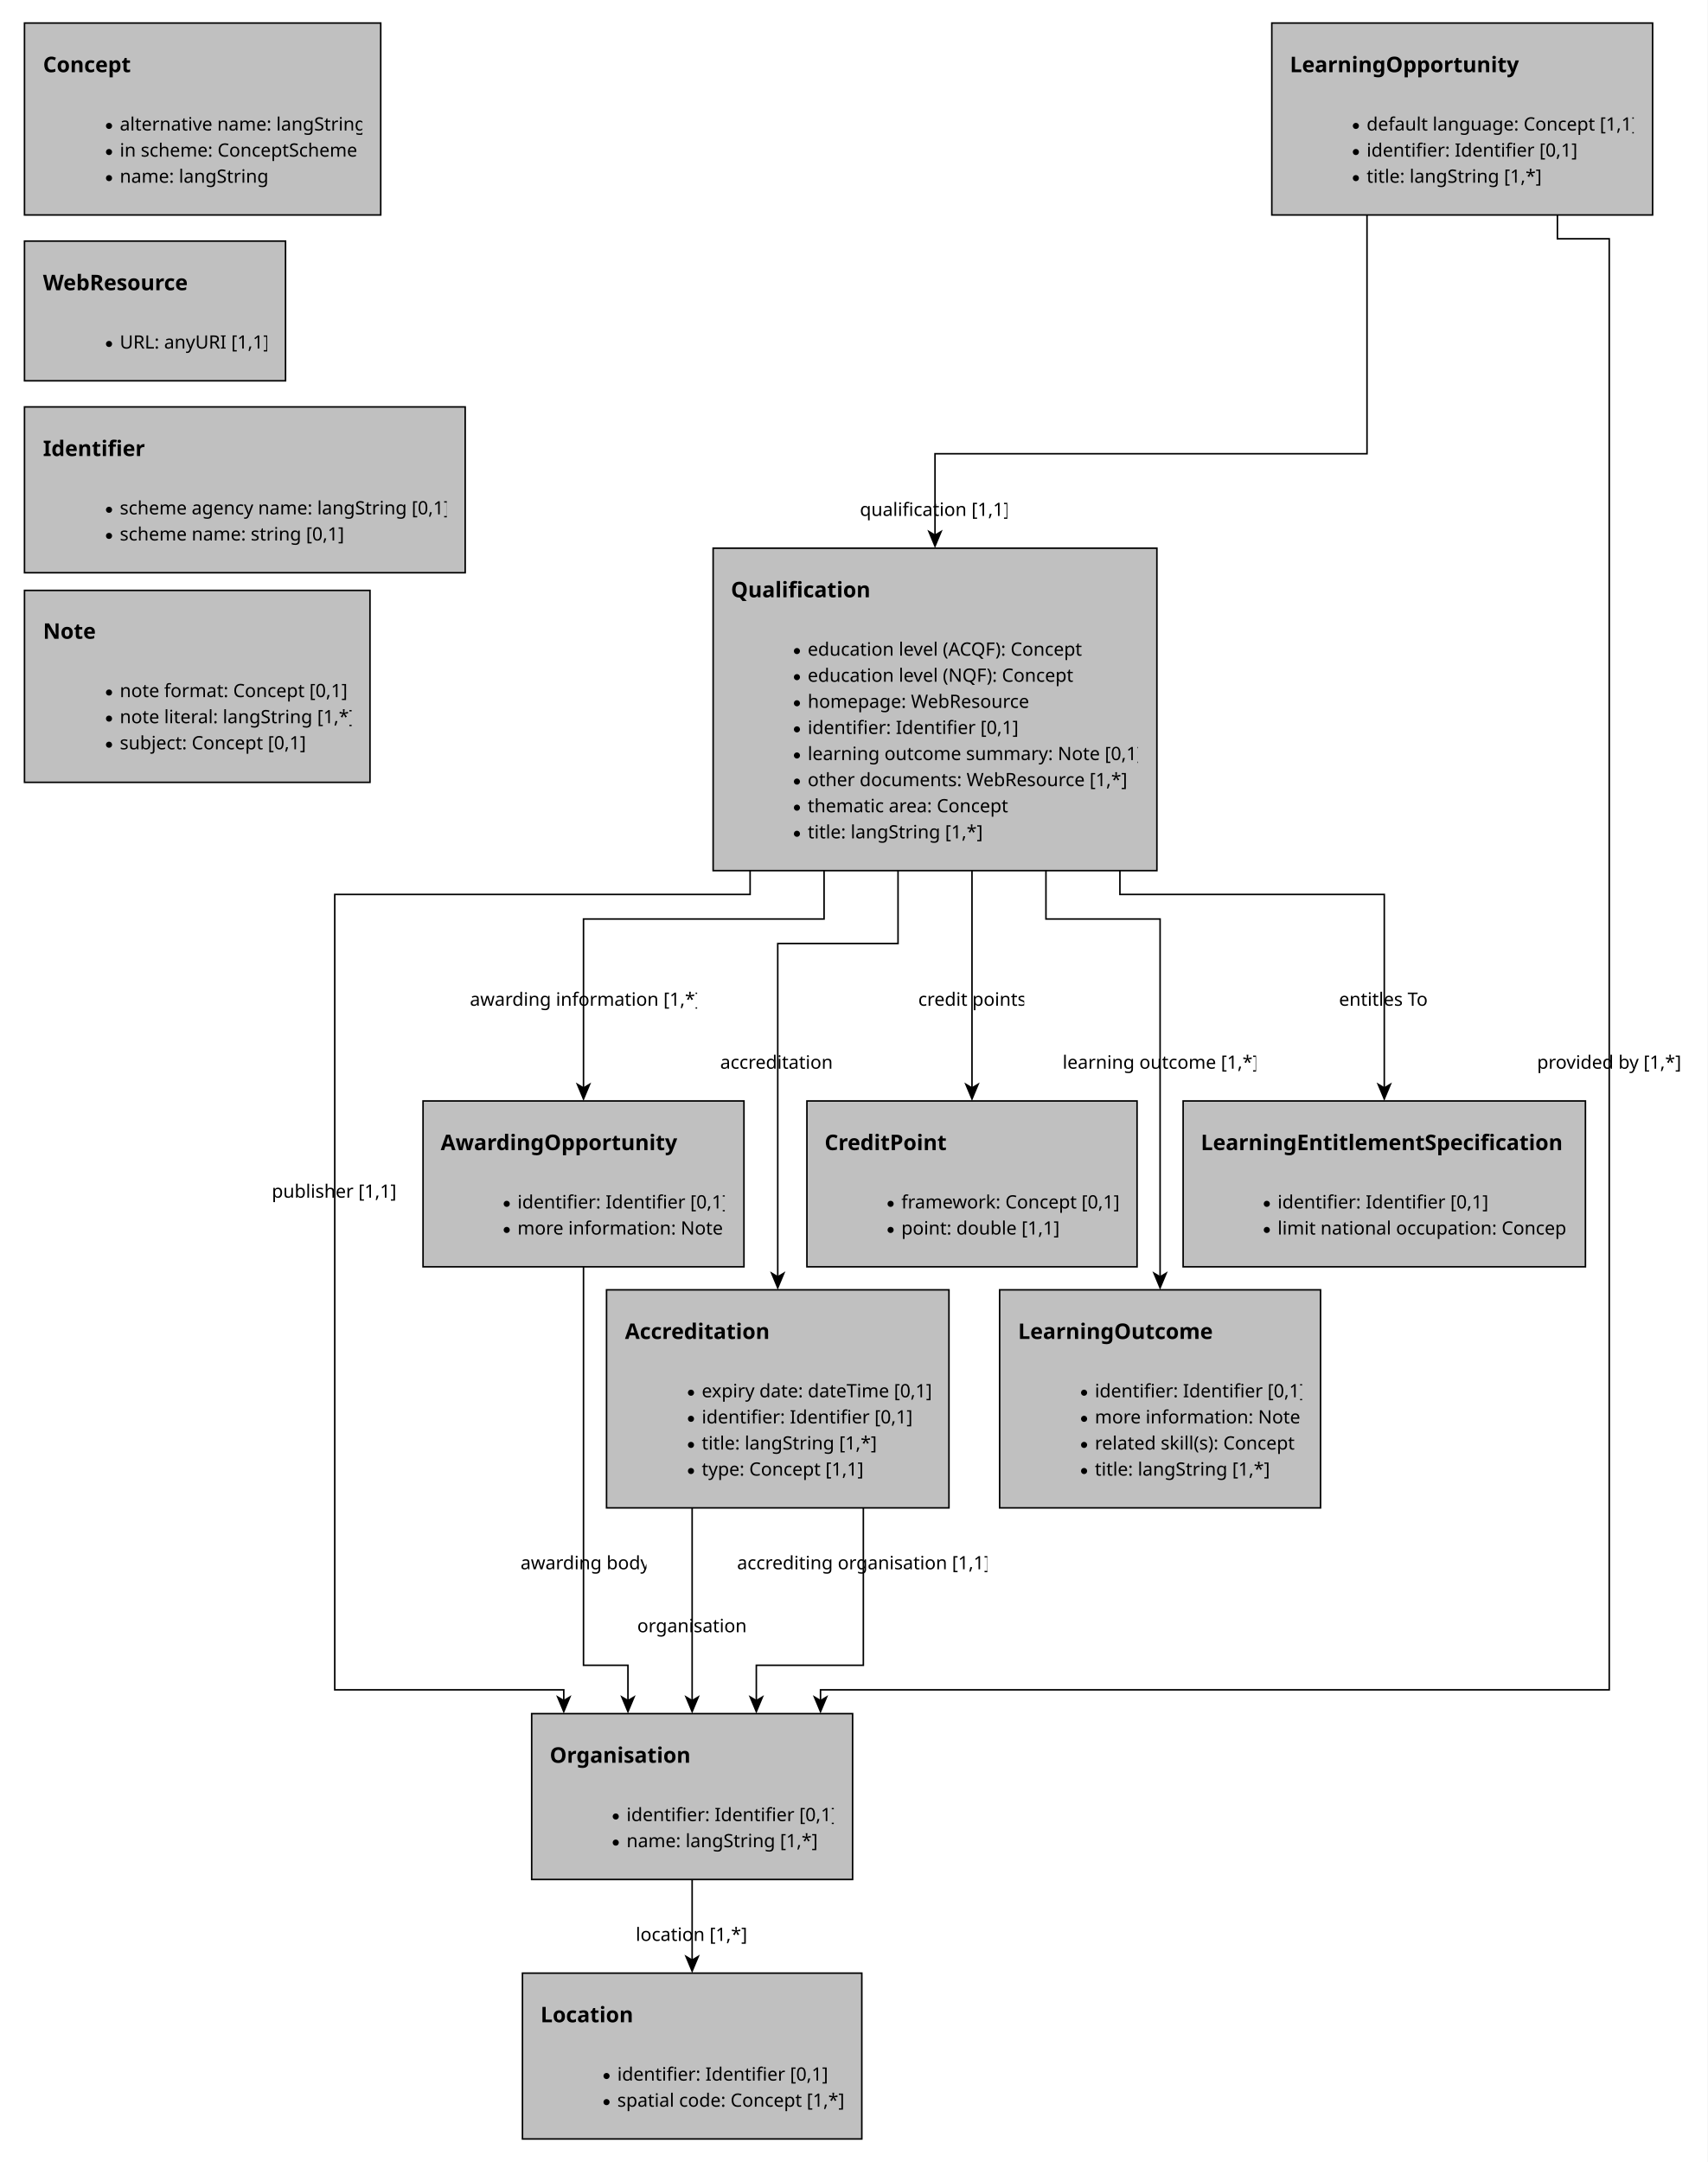
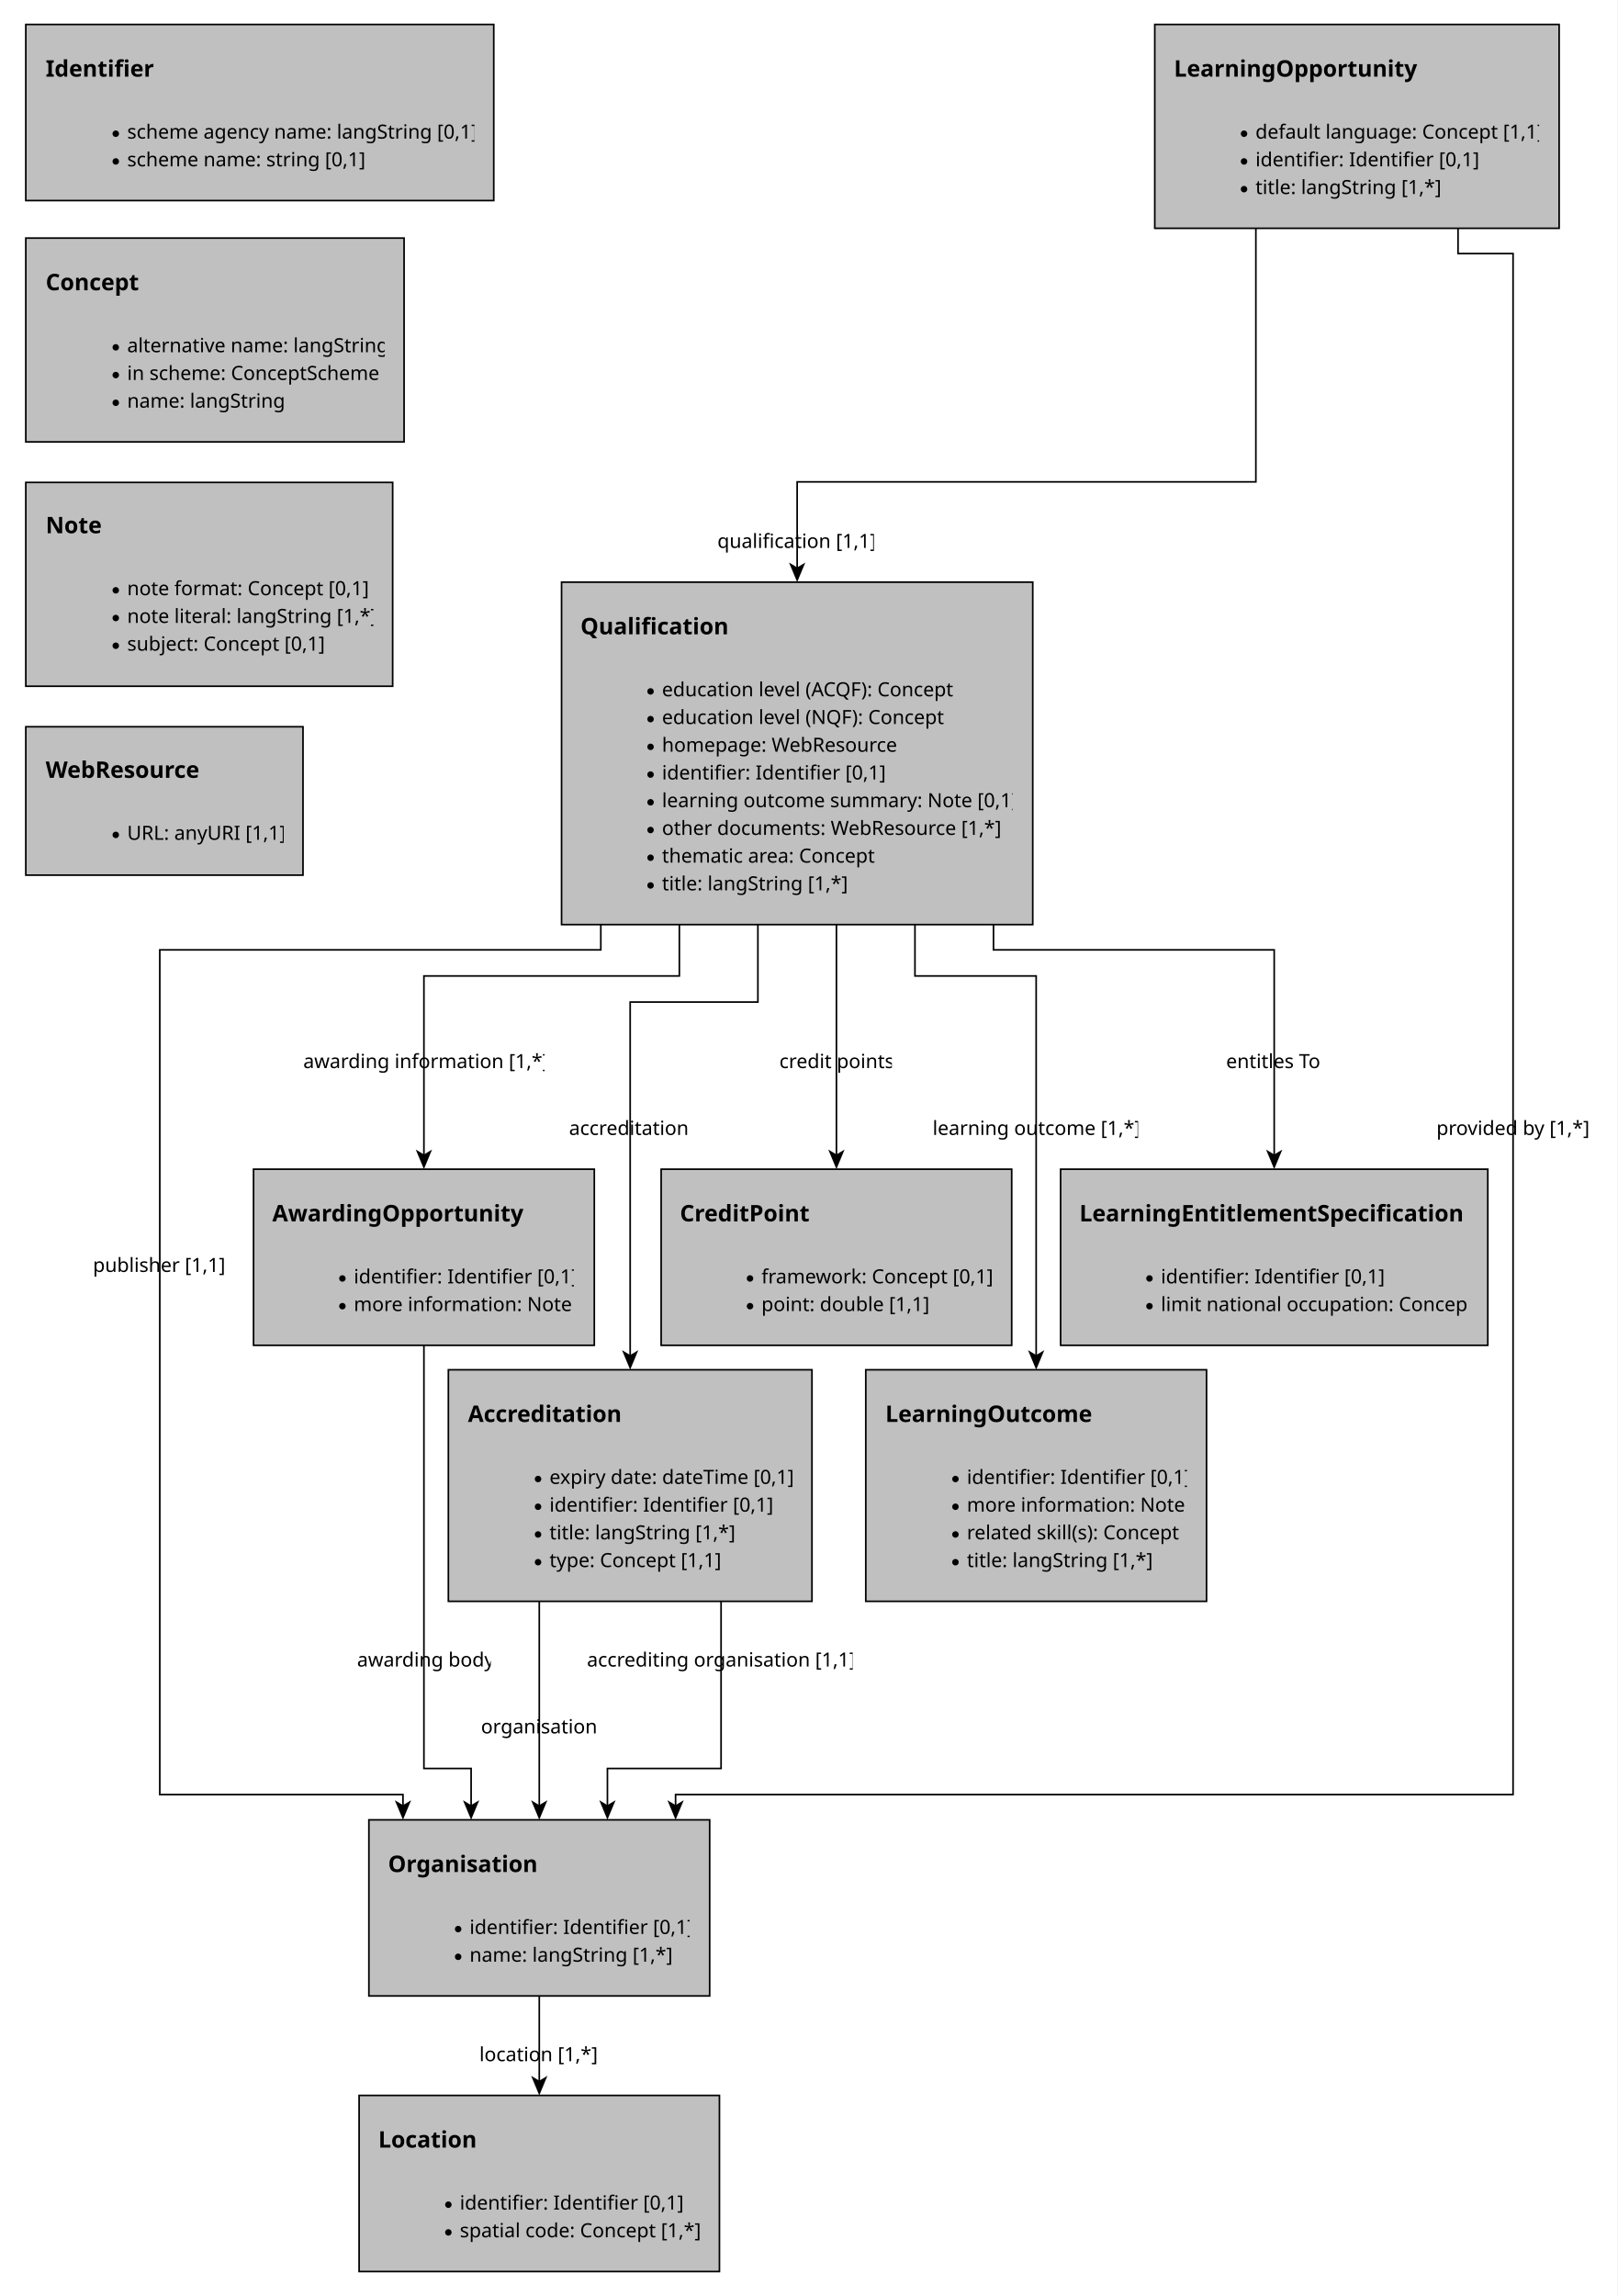
- <svg xmlns="http://www.w3.org/2000/svg" fill-opacity="1" color-rendering="auto" color-interpolation="auto" text-rendering="auto" stroke="black" stroke-linecap="square" width="1112" stroke-miterlimit="10" shape-rendering="auto" stroke-opacity="1" fill="black" stroke-dasharray="none" font-weight="normal" stroke-width="1" height="1408" font-family="'Dialog'" font-style="normal" stroke-linejoin="miter" font-size="12px" stroke-dashoffset="0" image-rendering="auto">
+ <svg xmlns="http://www.w3.org/2000/svg" fill-opacity="1" color-rendering="auto" color-interpolation="auto" text-rendering="auto" stroke="black" stroke-linecap="square" width="992" stroke-miterlimit="10" shape-rendering="auto" stroke-opacity="1" fill="black" stroke-dasharray="none" font-weight="normal" stroke-width="1" height="1408" font-family="'Dialog'" font-style="normal" stroke-linejoin="miter" font-size="12px" stroke-dashoffset="0" image-rendering="auto">
  <defs id="genericDefs" />
  <g>
    <defs id="defs1">
      <clipPath clipPathUnits="userSpaceOnUse" id="clipPath1">
-         <path d="M0 0 L1112 0 L1112 1408 L0 1408 L0 0 Z" />
+         <path d="M0 0 L992 0 L992 1408 L0 1408 L0 0 Z" />
      </clipPath>
      <clipPath clipPathUnits="userSpaceOnUse" id="clipPath2">
-         <path d="M-176 -15 L936 -15 L936 1393 L-176 1393 L-176 -15 Z" />
+         <path d="M-56 -15 L936 -15 L936 1393 L-56 1393 L-56 -15 Z" />
      </clipPath>
      <clipPath clipPathUnits="userSpaceOnUse" id="clipPath3">
        <path d="M0 0 L0 128 L199 128 L199 0 Z" />
      </clipPath>
      <clipPath clipPathUnits="userSpaceOnUse" id="clipPath4">
        <path d="M0 0 L0 111 L208 111 L208 0 Z" />
      </clipPath>
      <clipPath clipPathUnits="userSpaceOnUse" id="clipPath5">
        <path d="M0 0 L0 94 L185 94 L185 0 Z" />
      </clipPath>
      <clipPath clipPathUnits="userSpaceOnUse" id="clipPath6">
        <path d="M0 0 L0 94 L263 94 L263 0 Z" />
      </clipPath>
      <clipPath clipPathUnits="userSpaceOnUse" id="clipPath7">
        <path d="M0 0 L0 111 L201 111 L201 0 Z" />
      </clipPath>
      <clipPath clipPathUnits="userSpaceOnUse" id="clipPath8">
        <path d="M0 0 L0 94 L191 94 L191 0 Z" />
      </clipPath>
      <clipPath clipPathUnits="userSpaceOnUse" id="clipPath9">
        <path d="M0 0 L0 94 L238 94 L238 0 Z" />
      </clipPath>
      <clipPath clipPathUnits="userSpaceOnUse" id="clipPath10">
        <path d="M0 0 L0 111 L224 111 L224 0 Z" />
      </clipPath>
      <clipPath clipPathUnits="userSpaceOnUse" id="clipPath11">
        <path d="M0 0 L0 196 L265 196 L265 0 Z" />
      </clipPath>
      <clipPath clipPathUnits="userSpaceOnUse" id="clipPath12">
        <path d="M0 0 L0 128 L185 128 L185 0 Z" />
      </clipPath>
      <clipPath clipPathUnits="userSpaceOnUse" id="clipPath13">
        <path d="M0 0 L0 94 L197 94 L197 0 Z" />
      </clipPath>
      <clipPath clipPathUnits="userSpaceOnUse" id="clipPath14">
        <path d="M0 0 L0 77 L146 77 L146 0 Z" />
      </clipPath>
      <clipPath clipPathUnits="userSpaceOnUse" id="clipPath15">
        <path d="M0 0 L0 17 L70 17 L70 0 Z" />
      </clipPath>
      <clipPath clipPathUnits="userSpaceOnUse" id="clipPath16">
        <path d="M0 0 L0 17 L163 17 L163 0 Z" />
      </clipPath>
      <clipPath clipPathUnits="userSpaceOnUse" id="clipPath17">
        <path d="M0 0 L0 17 L82 17 L82 0 Z" />
      </clipPath>
      <clipPath clipPathUnits="userSpaceOnUse" id="clipPath18">
        <path d="M0 0 L0 17 L93 17 L93 0 Z" />
      </clipPath>
      <clipPath clipPathUnits="userSpaceOnUse" id="clipPath19">
        <path d="M0 0 L0 17 L96 17 L96 0 Z" />
      </clipPath>
      <clipPath clipPathUnits="userSpaceOnUse" id="clipPath20">
        <path d="M0 0 L0 17 L80 17 L80 0 Z" />
      </clipPath>
      <clipPath clipPathUnits="userSpaceOnUse" id="clipPath21">
        <path d="M0 0 L0 17 L58 17 L58 0 Z" />
      </clipPath>
      <clipPath clipPathUnits="userSpaceOnUse" id="clipPath22">
        <path d="M0 0 L0 17 L69 17 L69 0 Z" />
      </clipPath>
      <clipPath clipPathUnits="userSpaceOnUse" id="clipPath23">
        <path d="M0 0 L0 17 L148 17 L148 0 Z" />
      </clipPath>
      <clipPath clipPathUnits="userSpaceOnUse" id="clipPath24">
        <path d="M0 0 L0 17 L73 17 L73 0 Z" />
      </clipPath>
      <clipPath clipPathUnits="userSpaceOnUse" id="clipPath25">
        <path d="M0 0 L0 17 L126 17 L126 0 Z" />
      </clipPath>
      <clipPath clipPathUnits="userSpaceOnUse" id="clipPath26">
        <path d="M0 0 L0 17 L72 17 L72 0 Z" />
      </clipPath>
    </defs>
-     <g fill="white" text-rendering="geometricPrecision" shape-rendering="geometricPrecision" transform="translate(176,15)" stroke="white">
-       <rect x="-176" width="1112" height="1408" y="-15" clip-path="url(#clipPath2)" stroke="none" />
-     </g>
-     <g fill="silver" text-rendering="geometricPrecision" shape-rendering="geometricPrecision" transform="matrix(1,0,0,1,176,15)" stroke="silver">
+     <g fill="white" text-rendering="geometricPrecision" shape-rendering="geometricPrecision" transform="translate(56,15)" stroke="white">
+       <rect x="-56" width="992" height="1408" y="-15" clip-path="url(#clipPath2)" stroke="none" />
+     </g>
+     <g fill="silver" text-rendering="geometricPrecision" shape-rendering="geometricPrecision" transform="matrix(1,0,0,1,56,15)" stroke="silver">
      <rect x="219" width="223" height="142" y="825" clip-path="url(#clipPath2)" stroke="none" />
    </g>
-     <g text-rendering="geometricPrecision" stroke-miterlimit="1.45" shape-rendering="geometricPrecision" transform="matrix(1,0,0,1,176,15)" stroke-linecap="butt">
+     <g text-rendering="geometricPrecision" stroke-miterlimit="1.45" shape-rendering="geometricPrecision" transform="matrix(1,0,0,1,56,15)" stroke-linecap="butt">
      <rect fill="none" x="219" width="223" height="142" y="825" clip-path="url(#clipPath2)" />
    </g>
-     <g font-size="14px" stroke-linecap="butt" transform="matrix(1,0,0,1,176,15) translate(231,832)" text-rendering="geometricPrecision" font-family="sans-serif" shape-rendering="geometricPrecision" font-weight="bold" stroke-miterlimit="1.45">
+     <g font-size="14px" stroke-linecap="butt" transform="matrix(1,0,0,1,56,15) translate(231,832)" text-rendering="geometricPrecision" font-family="sans-serif" shape-rendering="geometricPrecision" font-weight="bold" stroke-miterlimit="1.45">
      <text x="0" xml:space="preserve" y="25" clip-path="url(#clipPath3)" stroke="none">Accreditation</text>
      <circle r="2" clip-path="url(#clipPath3)" cx="43" cy="60" stroke="none" />
      <text x="50" font-size="12px" y="63" clip-path="url(#clipPath3)" stroke="none" font-weight="normal" xml:space="preserve">expiry date: dateTime [0,1]</text>
      <circle r="2" clip-path="url(#clipPath3)" cx="43" cy="77" stroke="none" />
      <text x="50" font-size="12px" y="80" clip-path="url(#clipPath3)" stroke="none" font-weight="normal" xml:space="preserve">identifier: Identifier [0,1]</text>
      <circle r="2" clip-path="url(#clipPath3)" cx="43" cy="94" stroke="none" />
      <text x="50" font-size="12px" y="97" clip-path="url(#clipPath3)" stroke="none" font-weight="normal" xml:space="preserve">title: langString [1,*]</text>
      <circle r="2" clip-path="url(#clipPath3)" cx="43" cy="111" stroke="none" />
      <text x="50" font-size="12px" y="114" clip-path="url(#clipPath3)" stroke="none" font-weight="normal" xml:space="preserve">type: Concept [1,1]</text>
    </g>
-     <g fill="silver" text-rendering="geometricPrecision" shape-rendering="geometricPrecision" transform="matrix(1,0,0,1,176,15)" stroke="silver">
-       <rect x="-160.048" width="232" height="125" y="0" clip-path="url(#clipPath2)" stroke="none" />
-     </g>
-     <g text-rendering="geometricPrecision" stroke-miterlimit="1.45" shape-rendering="geometricPrecision" transform="matrix(1,0,0,1,176,15)" stroke-linecap="butt">
-       <rect fill="none" x="-160.048" width="232" height="125" y="0" clip-path="url(#clipPath2)" />
-     </g>
-     <g font-size="14px" stroke-linecap="butt" transform="matrix(1,0,0,1,176,15) translate(-148,7)" text-rendering="geometricPrecision" font-family="sans-serif" shape-rendering="geometricPrecision" font-weight="bold" stroke-miterlimit="1.45">
+     <g fill="silver" text-rendering="geometricPrecision" shape-rendering="geometricPrecision" transform="matrix(1,0,0,1,56,15)" stroke="silver">
+       <rect x="-40.166" width="232" height="125" y="131" clip-path="url(#clipPath2)" stroke="none" />
+     </g>
+     <g text-rendering="geometricPrecision" stroke-miterlimit="1.45" shape-rendering="geometricPrecision" transform="matrix(1,0,0,1,56,15)" stroke-linecap="butt">
+       <rect fill="none" x="-40.166" width="232" height="125" y="131" clip-path="url(#clipPath2)" />
+     </g>
+     <g font-size="14px" stroke-linecap="butt" transform="matrix(1,0,0,1,56,15) translate(-28,138)" text-rendering="geometricPrecision" font-family="sans-serif" shape-rendering="geometricPrecision" font-weight="bold" stroke-miterlimit="1.45">
      <text x="0" xml:space="preserve" y="25" clip-path="url(#clipPath4)" stroke="none">Concept</text>
      <circle r="2" clip-path="url(#clipPath4)" cx="43" cy="60" stroke="none" />
      <text x="50" font-size="12px" y="63" clip-path="url(#clipPath4)" stroke="none" font-weight="normal" xml:space="preserve">alternative name: langString</text>
      <circle r="2" clip-path="url(#clipPath4)" cx="43" cy="77" stroke="none" />
      <text x="50" font-size="12px" y="80" clip-path="url(#clipPath4)" stroke="none" font-weight="normal" xml:space="preserve">in scheme: ConceptScheme</text>
      <circle r="2" clip-path="url(#clipPath4)" cx="43" cy="94" stroke="none" />
      <text x="50" font-size="12px" y="97" clip-path="url(#clipPath4)" stroke="none" font-weight="normal" xml:space="preserve">name: langString</text>
    </g>
-     <g fill="silver" text-rendering="geometricPrecision" shape-rendering="geometricPrecision" transform="matrix(1,0,0,1,176,15)" stroke="silver">
+     <g fill="silver" text-rendering="geometricPrecision" shape-rendering="geometricPrecision" transform="matrix(1,0,0,1,56,15)" stroke="silver">
      <rect x="170.25" width="209" height="108" y="1101" clip-path="url(#clipPath2)" stroke="none" />
    </g>
-     <g text-rendering="geometricPrecision" stroke-miterlimit="1.45" shape-rendering="geometricPrecision" transform="matrix(1,0,0,1,176,15)" stroke-linecap="butt">
+     <g text-rendering="geometricPrecision" stroke-miterlimit="1.45" shape-rendering="geometricPrecision" transform="matrix(1,0,0,1,56,15)" stroke-linecap="butt">
      <rect fill="none" x="170.25" width="209" height="108" y="1101" clip-path="url(#clipPath2)" />
    </g>
-     <g font-size="14px" stroke-linecap="butt" transform="matrix(1,0,0,1,176,15) translate(182,1108)" text-rendering="geometricPrecision" font-family="sans-serif" shape-rendering="geometricPrecision" font-weight="bold" stroke-miterlimit="1.45">
+     <g font-size="14px" stroke-linecap="butt" transform="matrix(1,0,0,1,56,15) translate(182,1108)" text-rendering="geometricPrecision" font-family="sans-serif" shape-rendering="geometricPrecision" font-weight="bold" stroke-miterlimit="1.45">
      <text x="0" xml:space="preserve" y="25" clip-path="url(#clipPath5)" stroke="none">Organisation</text>
      <circle r="2" clip-path="url(#clipPath5)" cx="43" cy="60" stroke="none" />
      <text x="50" font-size="12px" y="63" clip-path="url(#clipPath5)" stroke="none" font-weight="normal" xml:space="preserve">identifier: Identifier [0,1]</text>
      <circle r="2" clip-path="url(#clipPath5)" cx="43" cy="77" stroke="none" />
      <text x="50" font-size="12px" y="80" clip-path="url(#clipPath5)" stroke="none" font-weight="normal" xml:space="preserve">name: langString [1,*]</text>
    </g>
-     <g fill="silver" text-rendering="geometricPrecision" shape-rendering="geometricPrecision" transform="matrix(1,0,0,1,176,15)" stroke="silver">
-       <rect x="-160.048" width="287" height="108" y="250" clip-path="url(#clipPath2)" stroke="none" />
-     </g>
-     <g text-rendering="geometricPrecision" stroke-miterlimit="1.45" shape-rendering="geometricPrecision" transform="matrix(1,0,0,1,176,15)" stroke-linecap="butt">
-       <rect fill="none" x="-160.048" width="287" height="108" y="250" clip-path="url(#clipPath2)" />
-     </g>
-     <g font-size="14px" stroke-linecap="butt" transform="matrix(1,0,0,1,176,15) translate(-148,257)" text-rendering="geometricPrecision" font-family="sans-serif" shape-rendering="geometricPrecision" font-weight="bold" stroke-miterlimit="1.45">
+     <g fill="silver" text-rendering="geometricPrecision" shape-rendering="geometricPrecision" transform="matrix(1,0,0,1,56,15)" stroke="silver">
+       <rect x="-40.166" width="287" height="108" y="0" clip-path="url(#clipPath2)" stroke="none" />
+     </g>
+     <g text-rendering="geometricPrecision" stroke-miterlimit="1.45" shape-rendering="geometricPrecision" transform="matrix(1,0,0,1,56,15)" stroke-linecap="butt">
+       <rect fill="none" x="-40.166" width="287" height="108" y="0" clip-path="url(#clipPath2)" />
+     </g>
+     <g font-size="14px" stroke-linecap="butt" transform="matrix(1,0,0,1,56,15) translate(-28,7)" text-rendering="geometricPrecision" font-family="sans-serif" shape-rendering="geometricPrecision" font-weight="bold" stroke-miterlimit="1.45">
      <text x="0" xml:space="preserve" y="25" clip-path="url(#clipPath6)" stroke="none">Identifier</text>
      <circle r="2" clip-path="url(#clipPath6)" cx="43" cy="60" stroke="none" />
      <text x="50" font-size="12px" y="63" clip-path="url(#clipPath6)" stroke="none" font-weight="normal" xml:space="preserve">scheme agency name: langString [0,1]</text>
      <circle r="2" clip-path="url(#clipPath6)" cx="43" cy="77" stroke="none" />
      <text x="50" font-size="12px" y="80" clip-path="url(#clipPath6)" stroke="none" font-weight="normal" xml:space="preserve">scheme name: string [0,1]</text>
    </g>
-     <g fill="silver" text-rendering="geometricPrecision" shape-rendering="geometricPrecision" transform="matrix(1,0,0,1,176,15)" stroke="silver">
+     <g fill="silver" text-rendering="geometricPrecision" shape-rendering="geometricPrecision" transform="matrix(1,0,0,1,56,15)" stroke="silver">
      <rect x="99.5" width="209" height="108" y="702" clip-path="url(#clipPath2)" stroke="none" />
    </g>
-     <g text-rendering="geometricPrecision" stroke-miterlimit="1.45" shape-rendering="geometricPrecision" transform="matrix(1,0,0,1,176,15)" stroke-linecap="butt">
+     <g text-rendering="geometricPrecision" stroke-miterlimit="1.45" shape-rendering="geometricPrecision" transform="matrix(1,0,0,1,56,15)" stroke-linecap="butt">
      <rect fill="none" x="99.5" width="209" height="108" y="702" clip-path="url(#clipPath2)" />
    </g>
-     <g font-size="14px" stroke-linecap="butt" transform="matrix(1,0,0,1,176,15) translate(111,709)" text-rendering="geometricPrecision" font-family="sans-serif" shape-rendering="geometricPrecision" font-weight="bold" stroke-miterlimit="1.45">
+     <g font-size="14px" stroke-linecap="butt" transform="matrix(1,0,0,1,56,15) translate(111,709)" text-rendering="geometricPrecision" font-family="sans-serif" shape-rendering="geometricPrecision" font-weight="bold" stroke-miterlimit="1.45">
      <text x="0" xml:space="preserve" y="25" clip-path="url(#clipPath5)" stroke="none">AwardingOpportunity</text>
      <circle r="2" clip-path="url(#clipPath5)" cx="43" cy="60" stroke="none" />
      <text x="50" font-size="12px" y="63" clip-path="url(#clipPath5)" stroke="none" font-weight="normal" xml:space="preserve">identifier: Identifier [0,1]</text>
      <circle r="2" clip-path="url(#clipPath5)" cx="43" cy="77" stroke="none" />
      <text x="50" font-size="12px" y="80" clip-path="url(#clipPath5)" stroke="none" font-weight="normal" xml:space="preserve">more information: Note</text>
    </g>
-     <g fill="silver" text-rendering="geometricPrecision" shape-rendering="geometricPrecision" transform="matrix(1,0,0,1,176,15)" stroke="silver">
-       <rect x="-160.048" width="225" height="125" y="369.5" clip-path="url(#clipPath2)" stroke="none" />
-     </g>
-     <g text-rendering="geometricPrecision" stroke-miterlimit="1.45" shape-rendering="geometricPrecision" transform="matrix(1,0,0,1,176,15)" stroke-linecap="butt">
-       <rect fill="none" x="-160.048" width="225" height="125" y="369.5" clip-path="url(#clipPath2)" />
-     </g>
-     <g font-size="14px" stroke-linecap="butt" transform="matrix(1,0,0,1,176,15) translate(-148,376)" text-rendering="geometricPrecision" font-family="sans-serif" shape-rendering="geometricPrecision" font-weight="bold" stroke-miterlimit="1.45">
+     <g fill="silver" text-rendering="geometricPrecision" shape-rendering="geometricPrecision" transform="matrix(1,0,0,1,56,15)" stroke="silver">
+       <rect x="-40.166" width="225" height="125" y="280.835" clip-path="url(#clipPath2)" stroke="none" />
+     </g>
+     <g text-rendering="geometricPrecision" stroke-miterlimit="1.45" shape-rendering="geometricPrecision" transform="matrix(1,0,0,1,56,15)" stroke-linecap="butt">
+       <rect fill="none" x="-40.166" width="225" height="125" y="280.835" clip-path="url(#clipPath2)" />
+     </g>
+     <g font-size="14px" stroke-linecap="butt" transform="matrix(1,0,0,1,56,15) translate(-28,287)" text-rendering="geometricPrecision" font-family="sans-serif" shape-rendering="geometricPrecision" font-weight="bold" stroke-miterlimit="1.45">
      <text x="0" xml:space="preserve" y="25" clip-path="url(#clipPath7)" stroke="none">Note</text>
      <circle r="2" clip-path="url(#clipPath7)" cx="43" cy="60" stroke="none" />
      <text x="50" font-size="12px" y="63" clip-path="url(#clipPath7)" stroke="none" font-weight="normal" xml:space="preserve">note format: Concept [0,1]</text>
      <circle r="2" clip-path="url(#clipPath7)" cx="43" cy="77" stroke="none" />
      <text x="50" font-size="12px" y="80" clip-path="url(#clipPath7)" stroke="none" font-weight="normal" xml:space="preserve">note literal: langString [1,*]</text>
      <circle r="2" clip-path="url(#clipPath7)" cx="43" cy="94" stroke="none" />
      <text x="50" font-size="12px" y="97" clip-path="url(#clipPath7)" stroke="none" font-weight="normal" xml:space="preserve">subject: Concept [0,1]</text>
    </g>
-     <g fill="silver" text-rendering="geometricPrecision" shape-rendering="geometricPrecision" transform="matrix(1,0,0,1,176,15)" stroke="silver">
+     <g fill="silver" text-rendering="geometricPrecision" shape-rendering="geometricPrecision" transform="matrix(1,0,0,1,56,15)" stroke="silver">
      <rect x="349.5" width="215" height="108" y="702" clip-path="url(#clipPath2)" stroke="none" />
    </g>
-     <g text-rendering="geometricPrecision" stroke-miterlimit="1.45" shape-rendering="geometricPrecision" transform="matrix(1,0,0,1,176,15)" stroke-linecap="butt">
+     <g text-rendering="geometricPrecision" stroke-miterlimit="1.45" shape-rendering="geometricPrecision" transform="matrix(1,0,0,1,56,15)" stroke-linecap="butt">
      <rect fill="none" x="349.5" width="215" height="108" y="702" clip-path="url(#clipPath2)" />
    </g>
-     <g font-size="14px" stroke-linecap="butt" transform="matrix(1,0,0,1,176,15) translate(361,709)" text-rendering="geometricPrecision" font-family="sans-serif" shape-rendering="geometricPrecision" font-weight="bold" stroke-miterlimit="1.45">
+     <g font-size="14px" stroke-linecap="butt" transform="matrix(1,0,0,1,56,15) translate(361,709)" text-rendering="geometricPrecision" font-family="sans-serif" shape-rendering="geometricPrecision" font-weight="bold" stroke-miterlimit="1.45">
      <text x="0" xml:space="preserve" y="25" clip-path="url(#clipPath8)" stroke="none">CreditPoint</text>
      <circle r="2" clip-path="url(#clipPath8)" cx="43" cy="60" stroke="none" />
      <text x="50" font-size="12px" y="63" clip-path="url(#clipPath8)" stroke="none" font-weight="normal" xml:space="preserve">framework: Concept [0,1]</text>
      <circle r="2" clip-path="url(#clipPath8)" cx="43" cy="77" stroke="none" />
      <text x="50" font-size="12px" y="80" clip-path="url(#clipPath8)" stroke="none" font-weight="normal" xml:space="preserve">point: double [1,1]</text>
    </g>
-     <g fill="silver" text-rendering="geometricPrecision" shape-rendering="geometricPrecision" transform="matrix(1,0,0,1,176,15)" stroke="silver">
+     <g fill="silver" text-rendering="geometricPrecision" shape-rendering="geometricPrecision" transform="matrix(1,0,0,1,56,15)" stroke="silver">
      <rect x="594.5" width="262" height="108" y="702" clip-path="url(#clipPath2)" stroke="none" />
    </g>
-     <g text-rendering="geometricPrecision" stroke-miterlimit="1.45" shape-rendering="geometricPrecision" transform="matrix(1,0,0,1,176,15)" stroke-linecap="butt">
+     <g text-rendering="geometricPrecision" stroke-miterlimit="1.45" shape-rendering="geometricPrecision" transform="matrix(1,0,0,1,56,15)" stroke-linecap="butt">
      <rect fill="none" x="594.5" width="262" height="108" y="702" clip-path="url(#clipPath2)" />
    </g>
-     <g font-size="14px" stroke-linecap="butt" transform="matrix(1,0,0,1,176,15) translate(606,709)" text-rendering="geometricPrecision" font-family="sans-serif" shape-rendering="geometricPrecision" font-weight="bold" stroke-miterlimit="1.45">
+     <g font-size="14px" stroke-linecap="butt" transform="matrix(1,0,0,1,56,15) translate(606,709)" text-rendering="geometricPrecision" font-family="sans-serif" shape-rendering="geometricPrecision" font-weight="bold" stroke-miterlimit="1.45">
      <text x="0" xml:space="preserve" y="25" clip-path="url(#clipPath9)" stroke="none">LearningEntitlementSpecification</text>
      <circle r="2" clip-path="url(#clipPath9)" cx="43" cy="60" stroke="none" />
      <text x="50" font-size="12px" y="63" clip-path="url(#clipPath9)" stroke="none" font-weight="normal" xml:space="preserve">identifier: Identifier [0,1]</text>
      <circle r="2" clip-path="url(#clipPath9)" cx="43" cy="77" stroke="none" />
      <text x="50" font-size="12px" y="80" clip-path="url(#clipPath9)" stroke="none" font-weight="normal" xml:space="preserve">limit national occupation: Concept</text>
    </g>
-     <g fill="silver" text-rendering="geometricPrecision" shape-rendering="geometricPrecision" transform="matrix(1,0,0,1,176,15)" stroke="silver">
+     <g fill="silver" text-rendering="geometricPrecision" shape-rendering="geometricPrecision" transform="matrix(1,0,0,1,56,15)" stroke="silver">
      <rect x="652.25" width="248" height="125" y="0" clip-path="url(#clipPath2)" stroke="none" />
    </g>
-     <g text-rendering="geometricPrecision" stroke-miterlimit="1.45" shape-rendering="geometricPrecision" transform="matrix(1,0,0,1,176,15)" stroke-linecap="butt">
+     <g text-rendering="geometricPrecision" stroke-miterlimit="1.45" shape-rendering="geometricPrecision" transform="matrix(1,0,0,1,56,15)" stroke-linecap="butt">
      <rect fill="none" x="652.25" width="248" height="125" y="0" clip-path="url(#clipPath2)" />
    </g>
-     <g font-size="14px" stroke-linecap="butt" transform="matrix(1,0,0,1,176,15) translate(664,7)" text-rendering="geometricPrecision" font-family="sans-serif" shape-rendering="geometricPrecision" font-weight="bold" stroke-miterlimit="1.45">
+     <g font-size="14px" stroke-linecap="butt" transform="matrix(1,0,0,1,56,15) translate(664,7)" text-rendering="geometricPrecision" font-family="sans-serif" shape-rendering="geometricPrecision" font-weight="bold" stroke-miterlimit="1.45">
      <text x="0" xml:space="preserve" y="25" clip-path="url(#clipPath10)" stroke="none">LearningOpportunity</text>
      <circle r="2" clip-path="url(#clipPath10)" cx="43" cy="60" stroke="none" />
      <text x="50" font-size="12px" y="63" clip-path="url(#clipPath10)" stroke="none" font-weight="normal" xml:space="preserve">default language: Concept [1,1]</text>
      <circle r="2" clip-path="url(#clipPath10)" cx="43" cy="77" stroke="none" />
      <text x="50" font-size="12px" y="80" clip-path="url(#clipPath10)" stroke="none" font-weight="normal" xml:space="preserve">identifier: Identifier [0,1]</text>
      <circle r="2" clip-path="url(#clipPath10)" cx="43" cy="94" stroke="none" />
      <text x="50" font-size="12px" y="97" clip-path="url(#clipPath10)" stroke="none" font-weight="normal" xml:space="preserve">title: langString [1,*]</text>
    </g>
-     <g fill="silver" text-rendering="geometricPrecision" shape-rendering="geometricPrecision" transform="matrix(1,0,0,1,176,15)" stroke="silver">
+     <g fill="silver" text-rendering="geometricPrecision" shape-rendering="geometricPrecision" transform="matrix(1,0,0,1,56,15)" stroke="silver">
      <rect x="288.417" width="289" height="210" y="342" clip-path="url(#clipPath2)" stroke="none" />
    </g>
-     <g text-rendering="geometricPrecision" stroke-miterlimit="1.45" shape-rendering="geometricPrecision" transform="matrix(1,0,0,1,176,15)" stroke-linecap="butt">
+     <g text-rendering="geometricPrecision" stroke-miterlimit="1.45" shape-rendering="geometricPrecision" transform="matrix(1,0,0,1,56,15)" stroke-linecap="butt">
      <rect fill="none" x="288.417" width="289" height="210" y="342" clip-path="url(#clipPath2)" />
    </g>
-     <g font-size="14px" stroke-linecap="butt" transform="matrix(1,0,0,1,176,15) translate(300,349)" text-rendering="geometricPrecision" font-family="sans-serif" shape-rendering="geometricPrecision" font-weight="bold" stroke-miterlimit="1.45">
+     <g font-size="14px" stroke-linecap="butt" transform="matrix(1,0,0,1,56,15) translate(300,349)" text-rendering="geometricPrecision" font-family="sans-serif" shape-rendering="geometricPrecision" font-weight="bold" stroke-miterlimit="1.45">
      <text x="0" xml:space="preserve" y="25" clip-path="url(#clipPath11)" stroke="none">Qualification</text>
      <circle r="2" clip-path="url(#clipPath11)" cx="43" cy="60" stroke="none" />
      <text x="50" font-size="12px" y="63" clip-path="url(#clipPath11)" stroke="none" font-weight="normal" xml:space="preserve">education level (ACQF): Concept</text>
      <circle r="2" clip-path="url(#clipPath11)" cx="43" cy="77" stroke="none" />
      <text x="50" font-size="12px" y="80" clip-path="url(#clipPath11)" stroke="none" font-weight="normal" xml:space="preserve">education level (NQF): Concept</text>
      <circle r="2" clip-path="url(#clipPath11)" cx="43" cy="94" stroke="none" />
      <text x="50" font-size="12px" y="97" clip-path="url(#clipPath11)" stroke="none" font-weight="normal" xml:space="preserve">homepage: WebResource</text>
      <circle r="2" clip-path="url(#clipPath11)" cx="43" cy="111" stroke="none" />
      <text x="50" font-size="12px" y="114" clip-path="url(#clipPath11)" stroke="none" font-weight="normal" xml:space="preserve">identifier: Identifier [0,1]</text>
      <circle r="2" clip-path="url(#clipPath11)" cx="43" cy="128" stroke="none" />
      <text x="50" font-size="12px" y="131" clip-path="url(#clipPath11)" stroke="none" font-weight="normal" xml:space="preserve">learning outcome summary: Note [0,1]</text>
      <circle r="2" clip-path="url(#clipPath11)" cx="43" cy="145" stroke="none" />
      <text x="50" font-size="12px" y="148" clip-path="url(#clipPath11)" stroke="none" font-weight="normal" xml:space="preserve">other documents: WebResource [1,*]</text>
      <circle r="2" clip-path="url(#clipPath11)" cx="43" cy="162" stroke="none" />
      <text x="50" font-size="12px" y="165" clip-path="url(#clipPath11)" stroke="none" font-weight="normal" xml:space="preserve">thematic area: Concept</text>
      <circle r="2" clip-path="url(#clipPath11)" cx="43" cy="179" stroke="none" />
      <text x="50" font-size="12px" y="182" clip-path="url(#clipPath11)" stroke="none" font-weight="normal" xml:space="preserve">title: langString [1,*]</text>
    </g>
-     <g fill="silver" text-rendering="geometricPrecision" shape-rendering="geometricPrecision" transform="matrix(1,0,0,1,176,15)" stroke="silver">
+     <g fill="silver" text-rendering="geometricPrecision" shape-rendering="geometricPrecision" transform="matrix(1,0,0,1,56,15)" stroke="silver">
      <rect x="475" width="209" height="142" y="825" clip-path="url(#clipPath2)" stroke="none" />
    </g>
-     <g text-rendering="geometricPrecision" stroke-miterlimit="1.45" shape-rendering="geometricPrecision" transform="matrix(1,0,0,1,176,15)" stroke-linecap="butt">
+     <g text-rendering="geometricPrecision" stroke-miterlimit="1.45" shape-rendering="geometricPrecision" transform="matrix(1,0,0,1,56,15)" stroke-linecap="butt">
      <rect fill="none" x="475" width="209" height="142" y="825" clip-path="url(#clipPath2)" />
    </g>
-     <g font-size="14px" stroke-linecap="butt" transform="matrix(1,0,0,1,176,15) translate(487,832)" text-rendering="geometricPrecision" font-family="sans-serif" shape-rendering="geometricPrecision" font-weight="bold" stroke-miterlimit="1.45">
+     <g font-size="14px" stroke-linecap="butt" transform="matrix(1,0,0,1,56,15) translate(487,832)" text-rendering="geometricPrecision" font-family="sans-serif" shape-rendering="geometricPrecision" font-weight="bold" stroke-miterlimit="1.45">
      <text x="0" xml:space="preserve" y="25" clip-path="url(#clipPath12)" stroke="none">LearningOutcome</text>
      <circle r="2" clip-path="url(#clipPath12)" cx="43" cy="60" stroke="none" />
      <text x="50" font-size="12px" y="63" clip-path="url(#clipPath12)" stroke="none" font-weight="normal" xml:space="preserve">identifier: Identifier [0,1]</text>
      <circle r="2" clip-path="url(#clipPath12)" cx="43" cy="77" stroke="none" />
      <text x="50" font-size="12px" y="80" clip-path="url(#clipPath12)" stroke="none" font-weight="normal" xml:space="preserve">more information: Note</text>
      <circle r="2" clip-path="url(#clipPath12)" cx="43" cy="94" stroke="none" />
      <text x="50" font-size="12px" y="97" clip-path="url(#clipPath12)" stroke="none" font-weight="normal" xml:space="preserve">related skill(s): Concept</text>
      <circle r="2" clip-path="url(#clipPath12)" cx="43" cy="111" stroke="none" />
      <text x="50" font-size="12px" y="114" clip-path="url(#clipPath12)" stroke="none" font-weight="normal" xml:space="preserve">title: langString [1,*]</text>
    </g>
-     <g fill="silver" text-rendering="geometricPrecision" shape-rendering="geometricPrecision" transform="matrix(1,0,0,1,176,15)" stroke="silver">
+     <g fill="silver" text-rendering="geometricPrecision" shape-rendering="geometricPrecision" transform="matrix(1,0,0,1,56,15)" stroke="silver">
      <rect x="164.25" width="221" height="108" y="1270" clip-path="url(#clipPath2)" stroke="none" />
    </g>
-     <g text-rendering="geometricPrecision" stroke-miterlimit="1.45" shape-rendering="geometricPrecision" transform="matrix(1,0,0,1,176,15)" stroke-linecap="butt">
+     <g text-rendering="geometricPrecision" stroke-miterlimit="1.45" shape-rendering="geometricPrecision" transform="matrix(1,0,0,1,56,15)" stroke-linecap="butt">
      <rect fill="none" x="164.25" width="221" height="108" y="1270" clip-path="url(#clipPath2)" />
    </g>
-     <g font-size="14px" stroke-linecap="butt" transform="matrix(1,0,0,1,176,15) translate(176,1277)" text-rendering="geometricPrecision" font-family="sans-serif" shape-rendering="geometricPrecision" font-weight="bold" stroke-miterlimit="1.45">
+     <g font-size="14px" stroke-linecap="butt" transform="matrix(1,0,0,1,56,15) translate(176,1277)" text-rendering="geometricPrecision" font-family="sans-serif" shape-rendering="geometricPrecision" font-weight="bold" stroke-miterlimit="1.45">
      <text x="0" xml:space="preserve" y="25" clip-path="url(#clipPath13)" stroke="none">Location</text>
      <circle r="2" clip-path="url(#clipPath13)" cx="43" cy="60" stroke="none" />
      <text x="50" font-size="12px" y="63" clip-path="url(#clipPath13)" stroke="none" font-weight="normal" xml:space="preserve">identifier: Identifier [0,1]</text>
      <circle r="2" clip-path="url(#clipPath13)" cx="43" cy="77" stroke="none" />
      <text x="50" font-size="12px" y="80" clip-path="url(#clipPath13)" stroke="none" font-weight="normal" xml:space="preserve">spatial code: Concept [1,*]</text>
    </g>
-     <g fill="silver" text-rendering="geometricPrecision" shape-rendering="geometricPrecision" transform="matrix(1,0,0,1,176,15)" stroke="silver">
-       <rect x="-160.048" width="170" height="91" y="142" clip-path="url(#clipPath2)" stroke="none" />
-     </g>
-     <g text-rendering="geometricPrecision" stroke-miterlimit="1.45" shape-rendering="geometricPrecision" transform="matrix(1,0,0,1,176,15)" stroke-linecap="butt">
-       <rect fill="none" x="-160.048" width="170" height="91" y="142" clip-path="url(#clipPath2)" />
-     </g>
-     <g font-size="14px" stroke-linecap="butt" transform="matrix(1,0,0,1,176,15) translate(-148,149)" text-rendering="geometricPrecision" font-family="sans-serif" shape-rendering="geometricPrecision" font-weight="bold" stroke-miterlimit="1.45">
+     <g fill="silver" text-rendering="geometricPrecision" shape-rendering="geometricPrecision" transform="matrix(1,0,0,1,56,15)" stroke="silver">
+       <rect x="-40.166" width="170" height="91" y="430.67" clip-path="url(#clipPath2)" stroke="none" />
+     </g>
+     <g text-rendering="geometricPrecision" stroke-miterlimit="1.45" shape-rendering="geometricPrecision" transform="matrix(1,0,0,1,56,15)" stroke-linecap="butt">
+       <rect fill="none" x="-40.166" width="170" height="91" y="430.67" clip-path="url(#clipPath2)" />
+     </g>
+     <g font-size="14px" stroke-linecap="butt" transform="matrix(1,0,0,1,56,15) translate(-28,437)" text-rendering="geometricPrecision" font-family="sans-serif" shape-rendering="geometricPrecision" font-weight="bold" stroke-miterlimit="1.45">
      <text x="0" xml:space="preserve" y="25" clip-path="url(#clipPath14)" stroke="none">WebResource</text>
      <circle r="2" clip-path="url(#clipPath14)" cx="43" cy="60" stroke="none" />
      <text x="50" font-size="12px" y="63" clip-path="url(#clipPath14)" stroke="none" font-weight="normal" xml:space="preserve">URL: anyURI [1,1]</text>
    </g>
-     <g text-rendering="geometricPrecision" stroke-miterlimit="1.45" shape-rendering="geometricPrecision" transform="matrix(1,0,0,1,176,15)" stroke-linecap="butt">
+     <g text-rendering="geometricPrecision" stroke-miterlimit="1.45" shape-rendering="geometricPrecision" transform="matrix(1,0,0,1,56,15)" stroke-linecap="butt">
      <path fill="none" d="M274.75 967 L274.75 1092.967" clip-path="url(#clipPath2)" />
      <path d="M274.75 1100.967 L279.75 1088.967 L274.75 1091.967 L269.75 1088.967 Z" clip-path="url(#clipPath2)" stroke="none" />
    </g>
-     <g text-rendering="geometricPrecision" stroke-miterlimit="1.45" shape-rendering="geometricPrecision" font-family="sans-serif" transform="matrix(1,0,0,1,176,15) translate(239,1035)" stroke-linecap="butt">
+     <g text-rendering="geometricPrecision" stroke-miterlimit="1.45" shape-rendering="geometricPrecision" font-family="sans-serif" transform="matrix(1,0,0,1,56,15) translate(239,1035)" stroke-linecap="butt">
      <text x="0" xml:space="preserve" y="13" clip-path="url(#clipPath15)" stroke="none">organisation</text>
    </g>
-     <g text-rendering="geometricPrecision" stroke-miterlimit="1.45" shape-rendering="geometricPrecision" transform="matrix(1,0,0,1,176,15)" stroke-linecap="butt">
+     <g text-rendering="geometricPrecision" stroke-miterlimit="1.45" shape-rendering="geometricPrecision" transform="matrix(1,0,0,1,56,15)" stroke-linecap="butt">
      <path fill="none" d="M386.25 967 L386.25 1069.5 L316.55 1069.5 L316.55 1092.969" clip-path="url(#clipPath2)" />
      <path d="M316.55 1100.969 L321.55 1088.969 L316.55 1091.969 L311.55 1088.969 Z" clip-path="url(#clipPath2)" stroke="none" />
    </g>
-     <g text-rendering="geometricPrecision" stroke-miterlimit="1.45" shape-rendering="geometricPrecision" font-family="sans-serif" transform="matrix(1,0,0,1,176,15) translate(304,994)" stroke-linecap="butt">
+     <g text-rendering="geometricPrecision" stroke-miterlimit="1.45" shape-rendering="geometricPrecision" font-family="sans-serif" transform="matrix(1,0,0,1,56,15) translate(304,994)" stroke-linecap="butt">
      <text x="0" xml:space="preserve" y="13" clip-path="url(#clipPath16)" stroke="none">accrediting organisation [1,1]</text>
    </g>
-     <g text-rendering="geometricPrecision" stroke-miterlimit="1.45" shape-rendering="geometricPrecision" transform="matrix(1,0,0,1,176,15)" stroke-linecap="butt">
+     <g text-rendering="geometricPrecision" stroke-miterlimit="1.45" shape-rendering="geometricPrecision" transform="matrix(1,0,0,1,56,15)" stroke-linecap="butt">
      <path fill="none" d="M204 810 L204 1069.5 L232.95 1069.5 L232.95 1092.969" clip-path="url(#clipPath2)" />
      <path d="M232.95 1100.969 L237.95 1088.969 L232.95 1091.969 L227.95 1088.969 Z" clip-path="url(#clipPath2)" stroke="none" />
    </g>
-     <g text-rendering="geometricPrecision" stroke-miterlimit="1.45" shape-rendering="geometricPrecision" font-family="sans-serif" transform="matrix(1,0,0,1,176,15) translate(163,994)" stroke-linecap="butt">
+     <g text-rendering="geometricPrecision" stroke-miterlimit="1.45" shape-rendering="geometricPrecision" font-family="sans-serif" transform="matrix(1,0,0,1,56,15) translate(163,994)" stroke-linecap="butt">
      <text x="0" xml:space="preserve" y="13" clip-path="url(#clipPath17)" stroke="none">awarding body</text>
    </g>
-     <g text-rendering="geometricPrecision" stroke-miterlimit="1.45" shape-rendering="geometricPrecision" transform="matrix(1,0,0,1,176,15)" stroke-linecap="butt">
+     <g text-rendering="geometricPrecision" stroke-miterlimit="1.45" shape-rendering="geometricPrecision" transform="matrix(1,0,0,1,56,15)" stroke-linecap="butt">
      <path fill="none" d="M838.25 125 L838.25 140.5 L872 140.5 L872 1085.5 L358.35 1085.5 L358.35 1092.97" clip-path="url(#clipPath2)" />
      <path d="M358.35 1100.97 L363.35 1088.97 L358.35 1091.97 L353.35 1088.97 Z" clip-path="url(#clipPath2)" stroke="none" />
    </g>
-     <g text-rendering="geometricPrecision" stroke-miterlimit="1.45" shape-rendering="geometricPrecision" font-family="sans-serif" transform="matrix(1,0,0,1,176,15) translate(825,668)" stroke-linecap="butt">
+     <g text-rendering="geometricPrecision" stroke-miterlimit="1.45" shape-rendering="geometricPrecision" font-family="sans-serif" transform="matrix(1,0,0,1,56,15) translate(825,668)" stroke-linecap="butt">
      <text x="0" xml:space="preserve" y="13" clip-path="url(#clipPath18)" stroke="none">provided by [1,*]</text>
    </g>
-     <g text-rendering="geometricPrecision" stroke-miterlimit="1.45" shape-rendering="geometricPrecision" transform="matrix(1,0,0,1,176,15)" stroke-linecap="butt">
+     <g text-rendering="geometricPrecision" stroke-miterlimit="1.45" shape-rendering="geometricPrecision" transform="matrix(1,0,0,1,56,15)" stroke-linecap="butt">
      <path fill="none" d="M714.25 125 L714.25 280.5 L432.917 280.5 L432.917 333.97" clip-path="url(#clipPath2)" />
      <path d="M432.917 341.97 L437.917 329.97 L432.917 332.97 L427.917 329.97 Z" clip-path="url(#clipPath2)" stroke="none" />
    </g>
-     <g text-rendering="geometricPrecision" stroke-miterlimit="1.45" shape-rendering="geometricPrecision" font-family="sans-serif" transform="matrix(1,0,0,1,176,15) translate(384,308)" stroke-linecap="butt">
+     <g text-rendering="geometricPrecision" stroke-miterlimit="1.45" shape-rendering="geometricPrecision" font-family="sans-serif" transform="matrix(1,0,0,1,56,15) translate(384,308)" stroke-linecap="butt">
      <text x="0" xml:space="preserve" y="13" clip-path="url(#clipPath19)" stroke="none">qualification [1,1]</text>
    </g>
-     <g text-rendering="geometricPrecision" stroke-miterlimit="1.45" shape-rendering="geometricPrecision" transform="matrix(1,0,0,1,176,15)" stroke-linecap="butt">
+     <g text-rendering="geometricPrecision" stroke-miterlimit="1.45" shape-rendering="geometricPrecision" transform="matrix(1,0,0,1,56,15)" stroke-linecap="butt">
      <path fill="none" d="M312.5 552 L312.5 567.5 L42 567.5 L42 1085.5 L191.15 1085.5 L191.15 1092.97" clip-path="url(#clipPath2)" />
      <path d="M191.15 1100.97 L196.15 1088.97 L191.15 1091.97 L186.15 1088.97 Z" clip-path="url(#clipPath2)" stroke="none" />
    </g>
-     <g text-rendering="geometricPrecision" stroke-miterlimit="1.45" shape-rendering="geometricPrecision" font-family="sans-serif" transform="matrix(1,0,0,1,176,15) translate(1,752)" stroke-linecap="butt">
+     <g text-rendering="geometricPrecision" stroke-miterlimit="1.45" shape-rendering="geometricPrecision" font-family="sans-serif" transform="matrix(1,0,0,1,56,15) translate(1,752)" stroke-linecap="butt">
      <text x="0" xml:space="preserve" y="13" clip-path="url(#clipPath20)" stroke="none">publisher [1,1]</text>
    </g>
-     <g text-rendering="geometricPrecision" stroke-miterlimit="1.45" shape-rendering="geometricPrecision" transform="matrix(1,0,0,1,176,15)" stroke-linecap="butt">
+     <g text-rendering="geometricPrecision" stroke-miterlimit="1.45" shape-rendering="geometricPrecision" transform="matrix(1,0,0,1,56,15)" stroke-linecap="butt">
      <path fill="none" d="M553.333 552 L553.333 567.5 L725.5 567.5 L725.5 693.967" clip-path="url(#clipPath2)" />
      <path d="M725.5 701.967 L730.5 689.967 L725.5 692.967 L720.5 689.967 Z" clip-path="url(#clipPath2)" stroke="none" />
    </g>
-     <g text-rendering="geometricPrecision" stroke-miterlimit="1.45" shape-rendering="geometricPrecision" font-family="sans-serif" transform="matrix(1,0,0,1,176,15) translate(696,627)" stroke-linecap="butt">
+     <g text-rendering="geometricPrecision" stroke-miterlimit="1.45" shape-rendering="geometricPrecision" font-family="sans-serif" transform="matrix(1,0,0,1,56,15) translate(696,627)" stroke-linecap="butt">
      <text x="0" xml:space="preserve" y="13" clip-path="url(#clipPath21)" stroke="none">entitles To</text>
    </g>
-     <g text-rendering="geometricPrecision" stroke-miterlimit="1.45" shape-rendering="geometricPrecision" transform="matrix(1,0,0,1,176,15)" stroke-linecap="butt">
+     <g text-rendering="geometricPrecision" stroke-miterlimit="1.45" shape-rendering="geometricPrecision" transform="matrix(1,0,0,1,56,15)" stroke-linecap="butt">
      <path fill="none" d="M457 552 L457 693.963" clip-path="url(#clipPath2)" />
      <path d="M457 701.963 L462 689.963 L457 692.963 L452 689.963 Z" clip-path="url(#clipPath2)" stroke="none" />
    </g>
-     <g text-rendering="geometricPrecision" stroke-miterlimit="1.45" shape-rendering="geometricPrecision" font-family="sans-serif" transform="matrix(1,0,0,1,176,15) translate(422,627)" stroke-linecap="butt">
+     <g text-rendering="geometricPrecision" stroke-miterlimit="1.45" shape-rendering="geometricPrecision" font-family="sans-serif" transform="matrix(1,0,0,1,56,15) translate(422,627)" stroke-linecap="butt">
      <text x="0" xml:space="preserve" y="13" clip-path="url(#clipPath22)" stroke="none">credit points</text>
    </g>
-     <g text-rendering="geometricPrecision" stroke-miterlimit="1.45" shape-rendering="geometricPrecision" transform="matrix(1,0,0,1,176,15)" stroke-linecap="butt">
+     <g text-rendering="geometricPrecision" stroke-miterlimit="1.45" shape-rendering="geometricPrecision" transform="matrix(1,0,0,1,56,15)" stroke-linecap="butt">
      <path fill="none" d="M360.667 552 L360.667 583.5 L204 583.5 L204 693.971" clip-path="url(#clipPath2)" />
      <path d="M204 701.971 L209 689.971 L204 692.971 L199 689.971 Z" clip-path="url(#clipPath2)" stroke="none" />
    </g>
-     <g text-rendering="geometricPrecision" stroke-miterlimit="1.45" shape-rendering="geometricPrecision" font-family="sans-serif" transform="matrix(1,0,0,1,176,15) translate(130,627)" stroke-linecap="butt">
+     <g text-rendering="geometricPrecision" stroke-miterlimit="1.45" shape-rendering="geometricPrecision" font-family="sans-serif" transform="matrix(1,0,0,1,56,15) translate(130,627)" stroke-linecap="butt">
      <text x="0" xml:space="preserve" y="13" clip-path="url(#clipPath23)" stroke="none">awarding information [1,*]</text>
    </g>
-     <g text-rendering="geometricPrecision" stroke-miterlimit="1.45" shape-rendering="geometricPrecision" transform="matrix(1,0,0,1,176,15)" stroke-linecap="butt">
+     <g text-rendering="geometricPrecision" stroke-miterlimit="1.45" shape-rendering="geometricPrecision" transform="matrix(1,0,0,1,56,15)" stroke-linecap="butt">
      <path fill="none" d="M408.833 552 L408.833 599.5 L330.5 599.5 L330.5 816.972" clip-path="url(#clipPath2)" />
      <path d="M330.5 824.972 L335.5 812.972 L330.5 815.972 L325.5 812.972 Z" clip-path="url(#clipPath2)" stroke="none" />
    </g>
-     <g text-rendering="geometricPrecision" stroke-miterlimit="1.45" shape-rendering="geometricPrecision" font-family="sans-serif" transform="matrix(1,0,0,1,176,15) translate(293,668)" stroke-linecap="butt">
+     <g text-rendering="geometricPrecision" stroke-miterlimit="1.45" shape-rendering="geometricPrecision" font-family="sans-serif" transform="matrix(1,0,0,1,56,15) translate(293,668)" stroke-linecap="butt">
      <text x="0" xml:space="preserve" y="13" clip-path="url(#clipPath24)" stroke="none">accreditation</text>
    </g>
-     <g text-rendering="geometricPrecision" stroke-miterlimit="1.45" shape-rendering="geometricPrecision" transform="matrix(1,0,0,1,176,15)" stroke-linecap="butt">
+     <g text-rendering="geometricPrecision" stroke-miterlimit="1.45" shape-rendering="geometricPrecision" transform="matrix(1,0,0,1,56,15)" stroke-linecap="butt">
      <path fill="none" d="M505.167 552 L505.167 583.5 L579.5 583.5 L579.5 816.971" clip-path="url(#clipPath2)" />
      <path d="M579.5 824.971 L584.5 812.971 L579.5 815.971 L574.5 812.971 Z" clip-path="url(#clipPath2)" stroke="none" />
    </g>
-     <g text-rendering="geometricPrecision" stroke-miterlimit="1.45" shape-rendering="geometricPrecision" font-family="sans-serif" transform="matrix(1,0,0,1,176,15) translate(516,668)" stroke-linecap="butt">
+     <g text-rendering="geometricPrecision" stroke-miterlimit="1.45" shape-rendering="geometricPrecision" font-family="sans-serif" transform="matrix(1,0,0,1,56,15) translate(516,668)" stroke-linecap="butt">
      <text x="0" xml:space="preserve" y="13" clip-path="url(#clipPath25)" stroke="none">learning outcome [1,*]</text>
    </g>
-     <g text-rendering="geometricPrecision" stroke-miterlimit="1.45" shape-rendering="geometricPrecision" transform="matrix(1,0,0,1,176,15)" stroke-linecap="butt">
+     <g text-rendering="geometricPrecision" stroke-miterlimit="1.45" shape-rendering="geometricPrecision" transform="matrix(1,0,0,1,56,15)" stroke-linecap="butt">
      <path fill="none" d="M274.75 1209 L274.75 1261.97" clip-path="url(#clipPath2)" />
      <path d="M274.75 1269.97 L279.75 1257.97 L274.75 1260.97 L269.75 1257.97 Z" clip-path="url(#clipPath2)" stroke="none" />
    </g>
-     <g text-rendering="geometricPrecision" stroke-miterlimit="1.45" shape-rendering="geometricPrecision" font-family="sans-serif" transform="matrix(1,0,0,1,176,15) translate(238,1236)" stroke-linecap="butt">
+     <g text-rendering="geometricPrecision" stroke-miterlimit="1.45" shape-rendering="geometricPrecision" font-family="sans-serif" transform="matrix(1,0,0,1,56,15) translate(238,1236)" stroke-linecap="butt">
      <text x="0" xml:space="preserve" y="13" clip-path="url(#clipPath26)" stroke="none">location [1,*]</text>
    </g>
  </g>
</svg>
